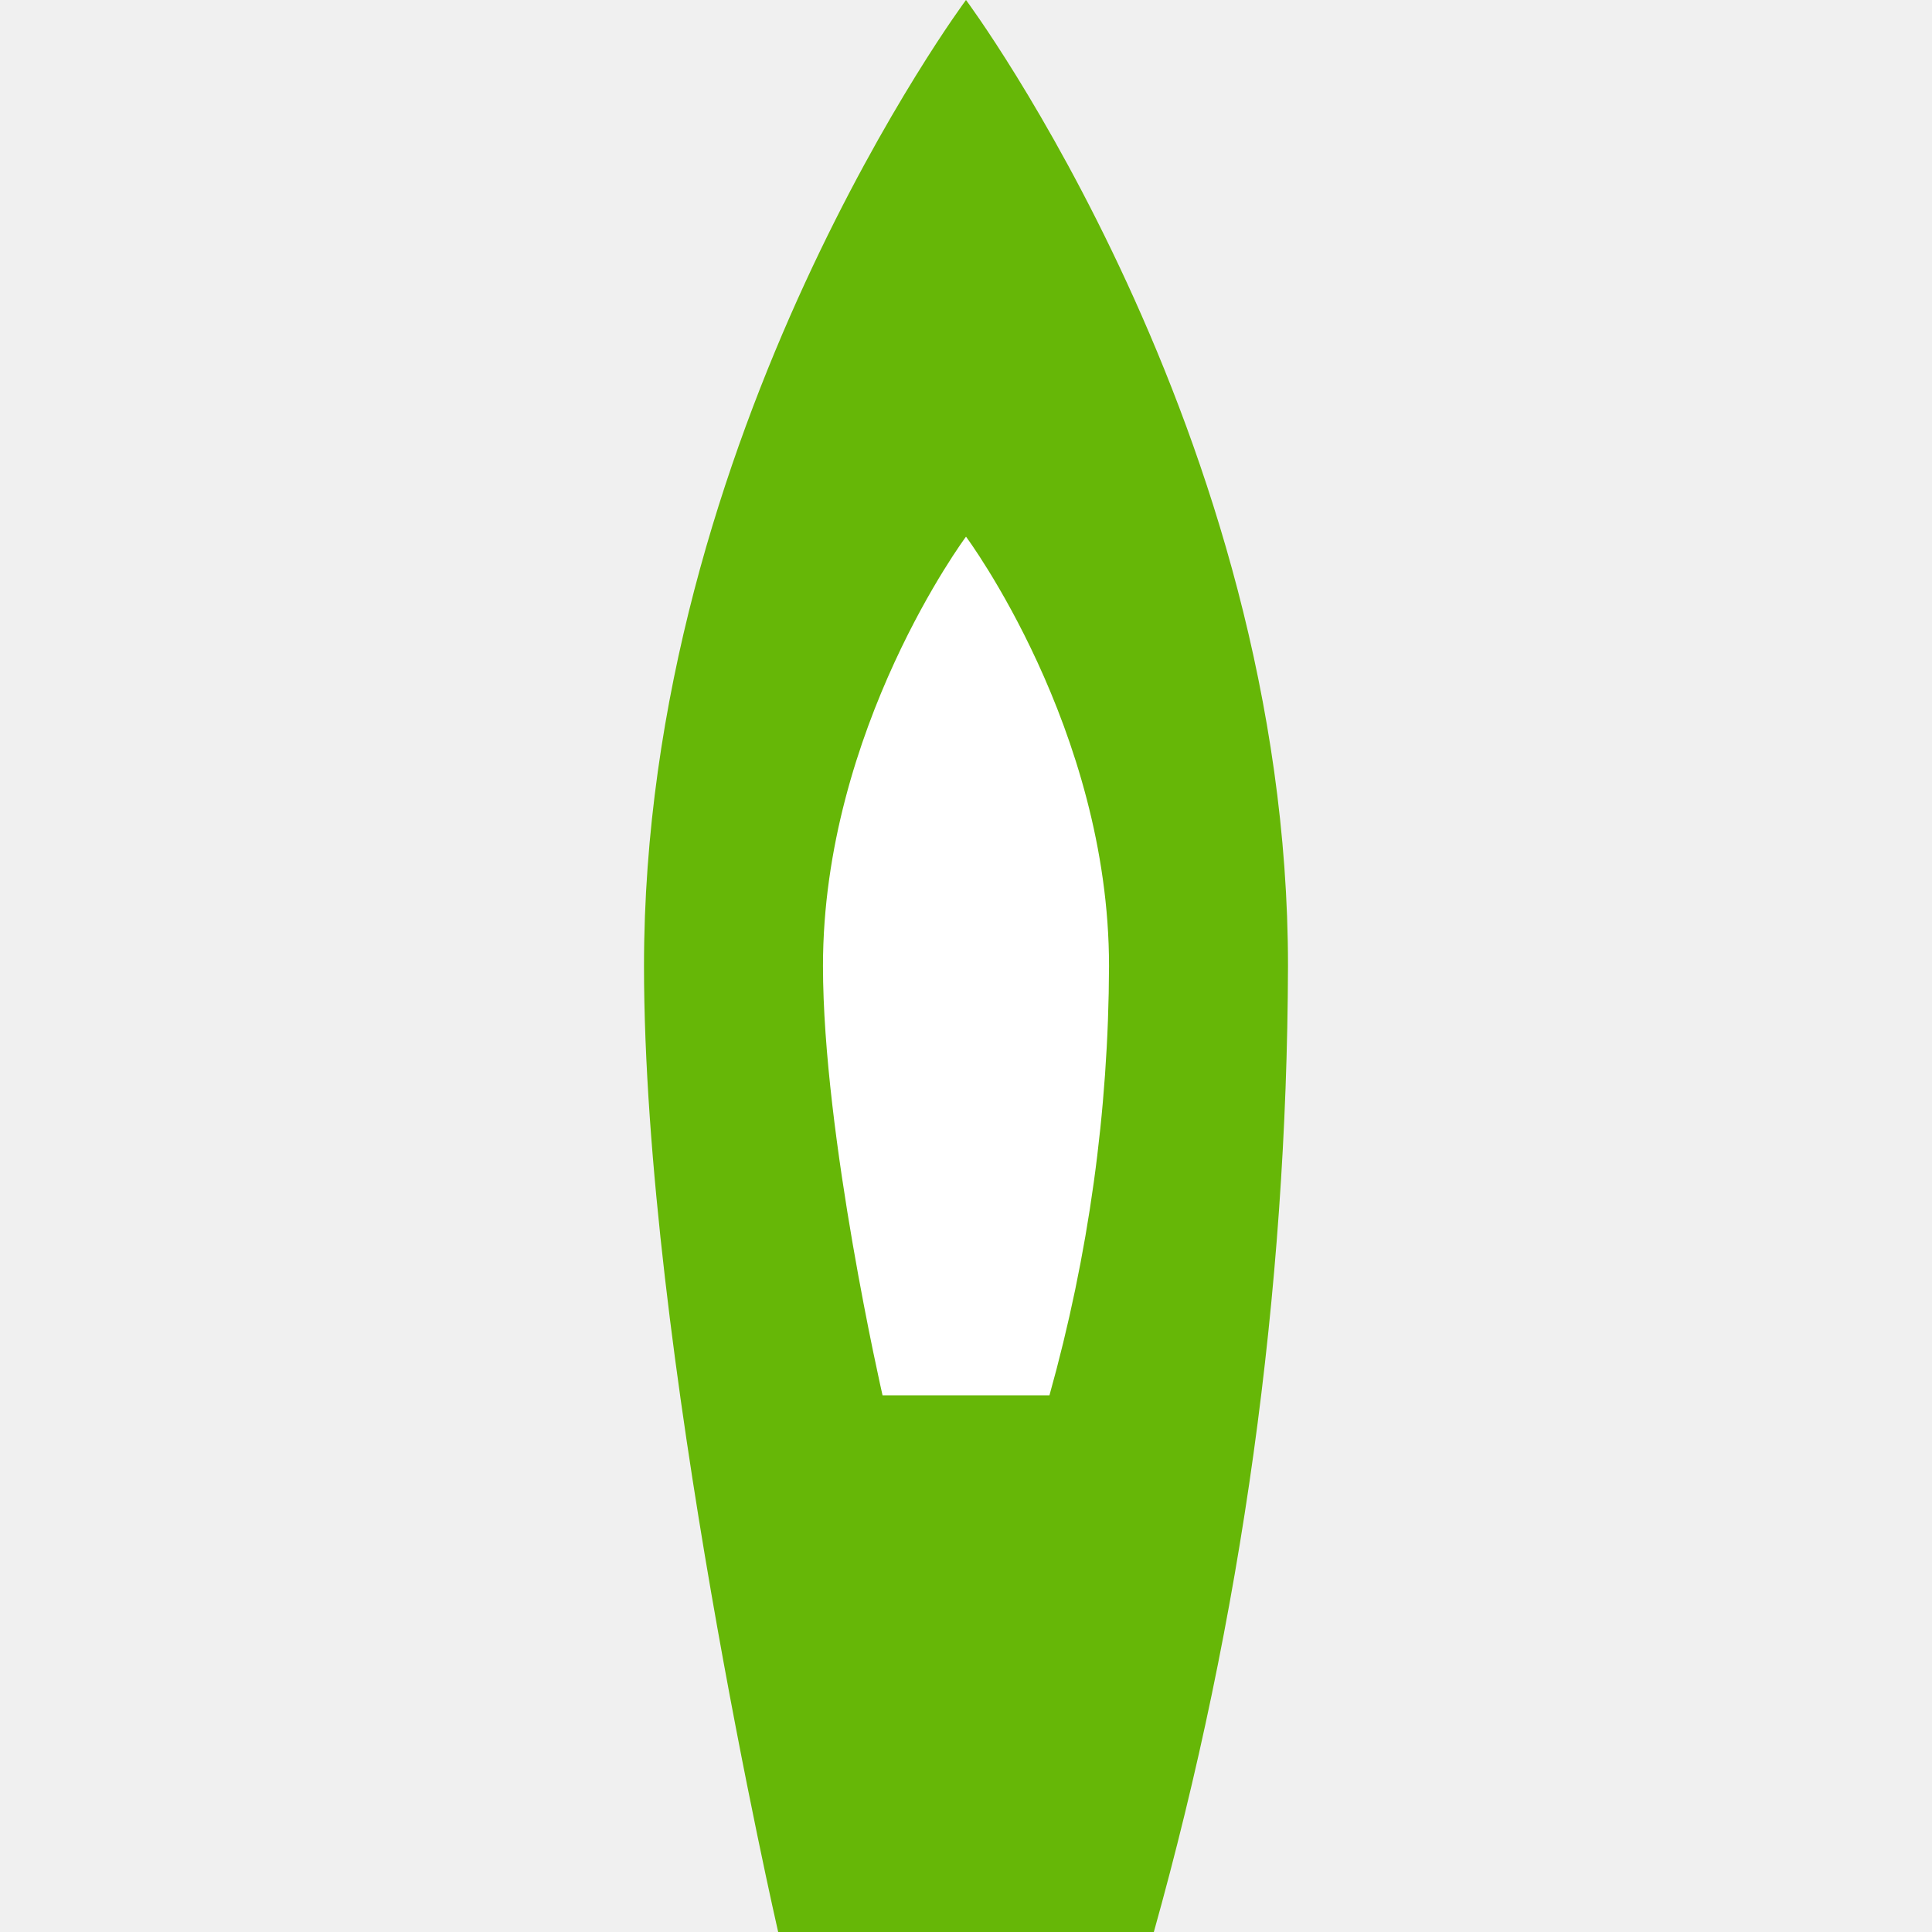
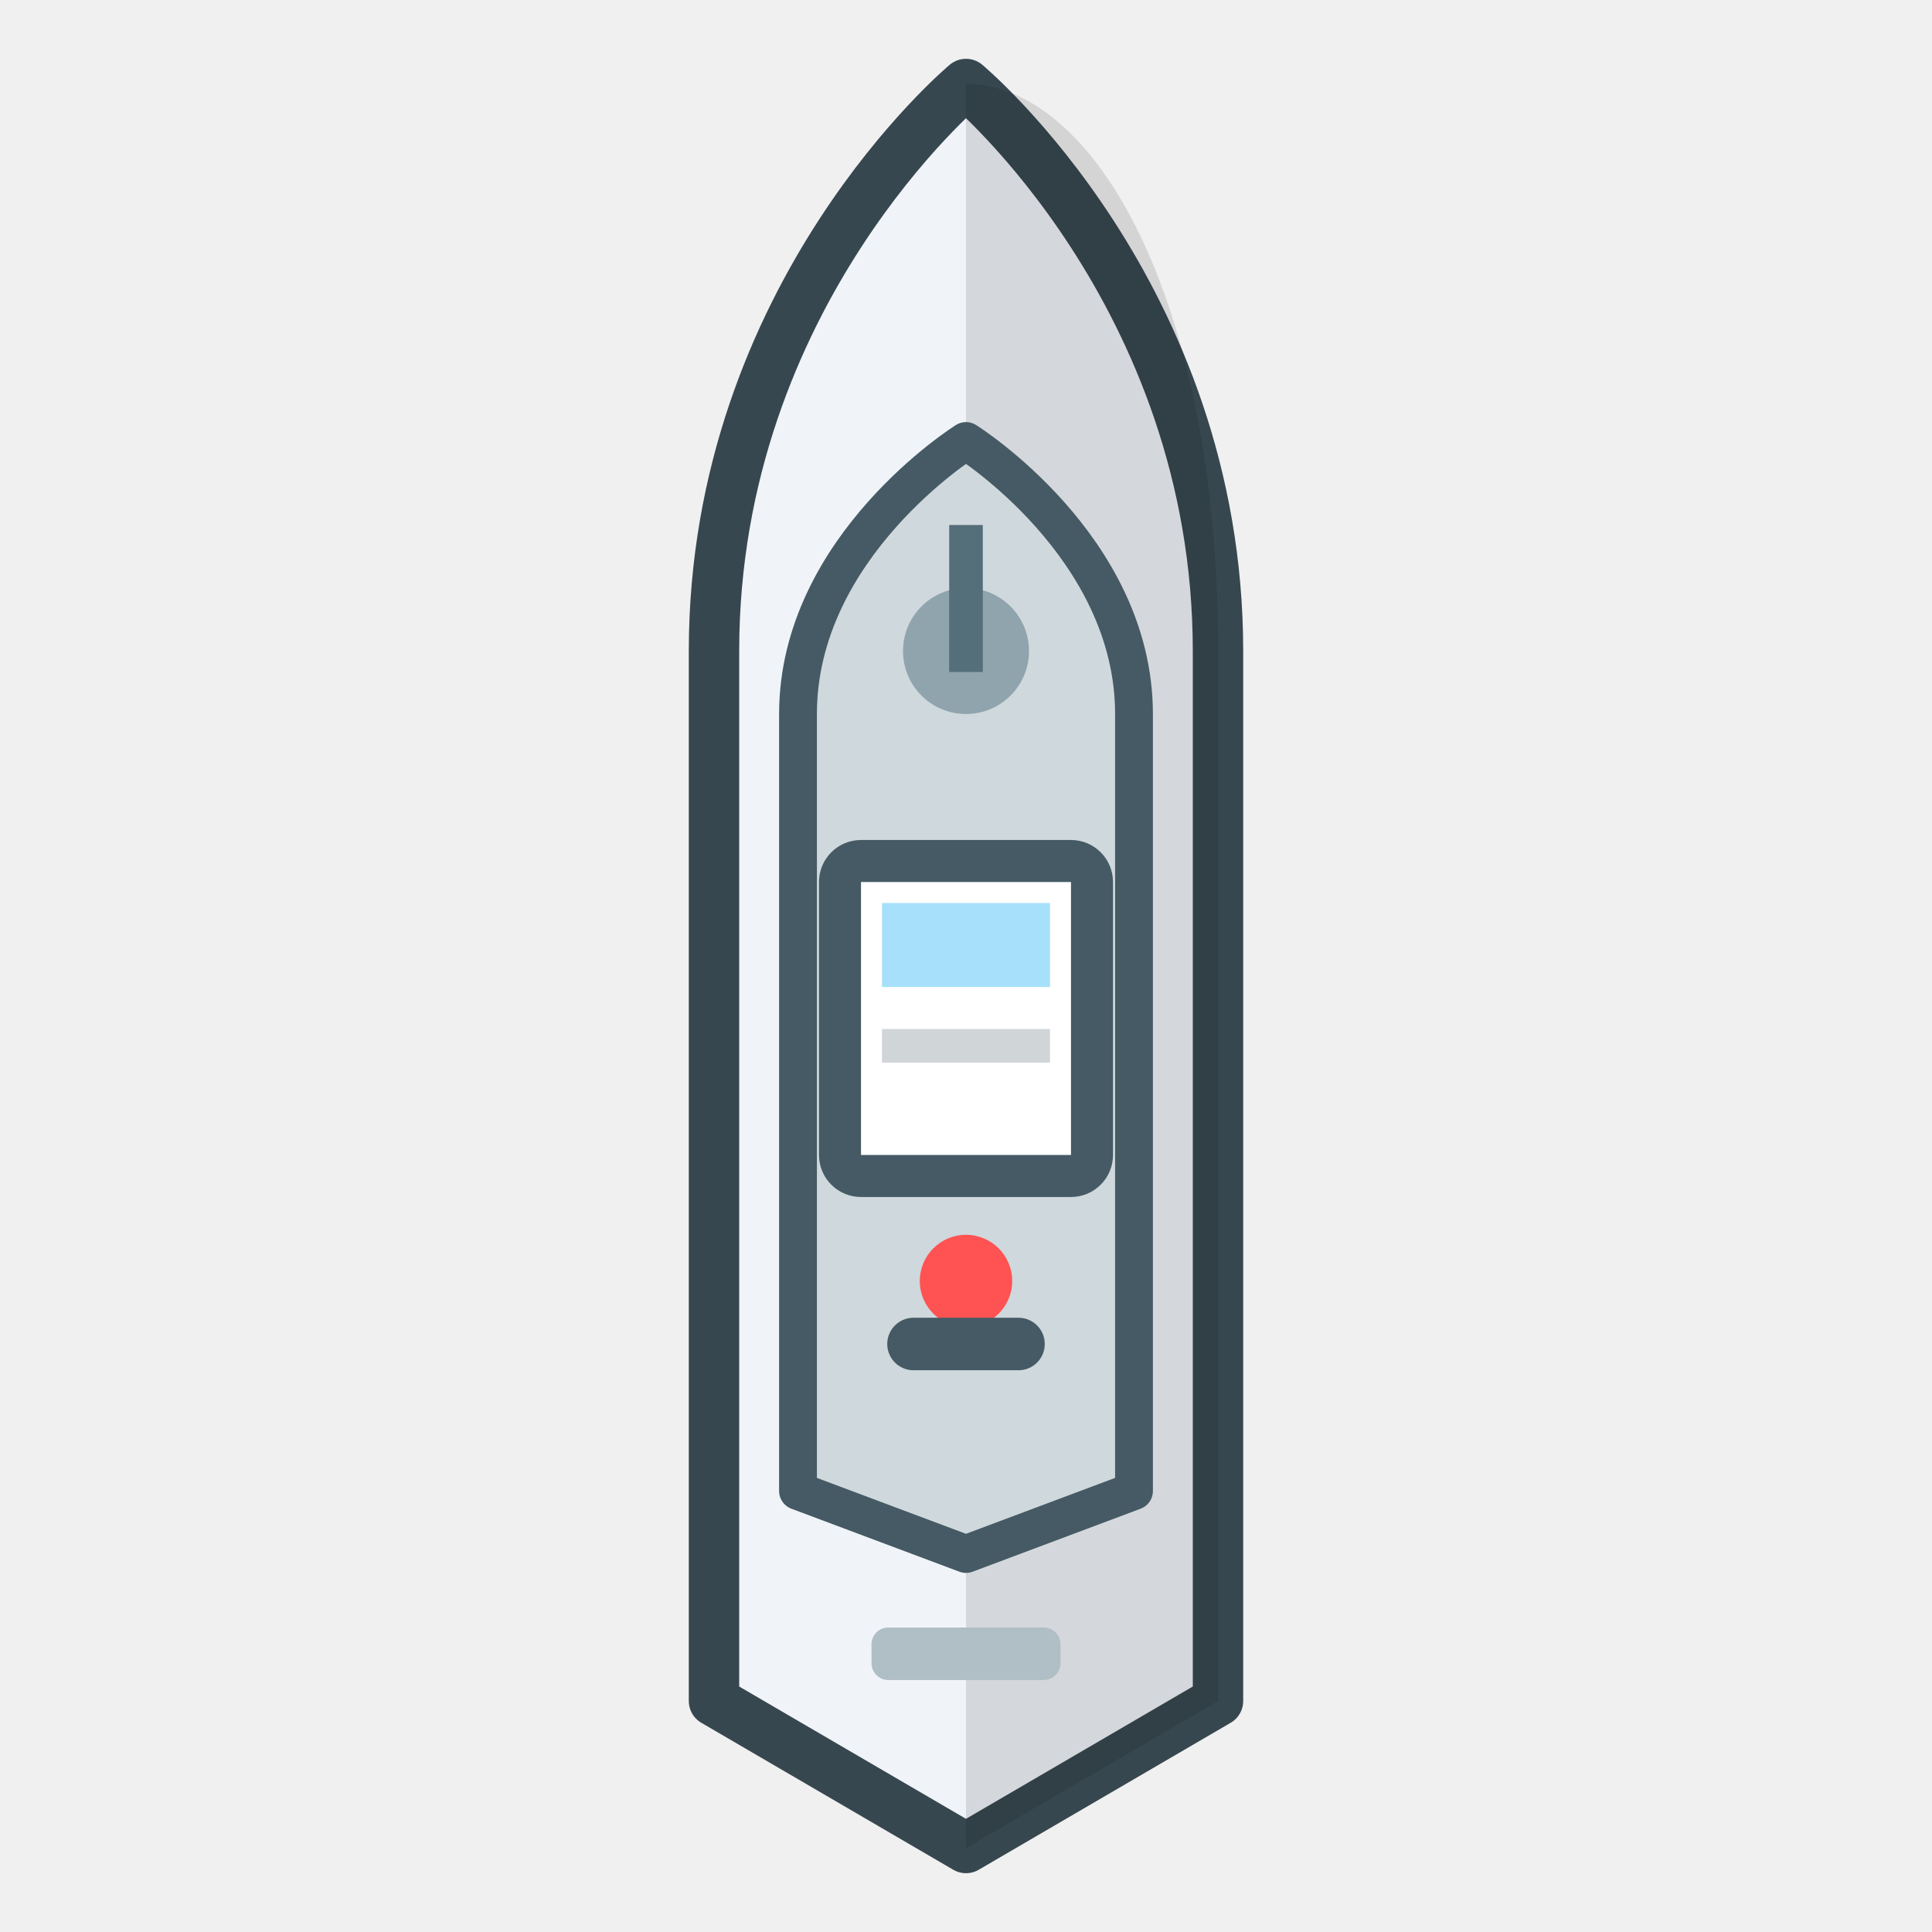
- <svg xmlns="http://www.w3.org/2000/svg" t="1785921023516" class="icon" viewBox="0 0 1024 1024" version="1.1" p-id="12802" width="64" height="64">
-   <path d="M682.667 512a1921.991 1921.991 0 0 1-71.111 512H412.444S341.333 714.24 341.333 512C341.333 229.262 512 0 512 0s170.667 229.262 170.667 512z" fill="#66B707" p-id="12803" />
-   <path d="M587.804 512a854.471 854.471 0 0 1-31.573 227.556H467.769s-31.573-137.671-31.573-227.556c0-125.724 75.804-227.556 75.804-227.556s75.804 101.831 75.804 227.556z" fill="#FFFFFF" p-id="12804" />
+ <svg xmlns="http://www.w3.org/2000/svg" width="200" height="200" viewBox="32 4 36 92" fill="none" shape-rendering="geometricPrecision">
+   <path d="M50 8C50 8 38 18 38 35V85L50 92L62 85V35C62 18 50 8 50 8Z" fill="#F0F4F8" stroke="#37474F" stroke-width="2.4" stroke-linejoin="round" />
+   <path d="M62 35V85L50 92V8C56 8 62 18 62 35Z" fill="black" fill-opacity="0.12" />
+   <path d="M42 38V75L50 78L58 75V38C58 30 50 25 50 25C50 25 42 30 42 38Z" fill="#CFD8DC" stroke="#455A64" stroke-width="1.8" stroke-linejoin="round" />
+   <rect x="44" y="45" width="12" height="15" rx="1" fill="#FFFFFF" stroke="#455A64" stroke-width="2" />
+   <rect x="46" y="47" width="8" height="4" fill="#81D4FA" fill-opacity="0.7" />
+   <rect x="46" y="53" width="8" height="1.6" fill="#455A64" fill-opacity="0.25" />
+   <circle cx="50" cy="35" r="3" fill="#90A4AE" />
+   <rect x="49.2" y="29" width="1.6" height="7" fill="#546E7A" />
+   <circle cx="50" cy="65" r="2.2" fill="#FF5252" />
+   <line x1="47.5" y1="68" x2="52.5" y2="68" stroke="#455A64" stroke-width="2.5" stroke-linecap="round" />
+   <rect x="45.5" y="81.5" width="9" height="2.5" rx="0.8" fill="#B0BEC5" />
</svg>
